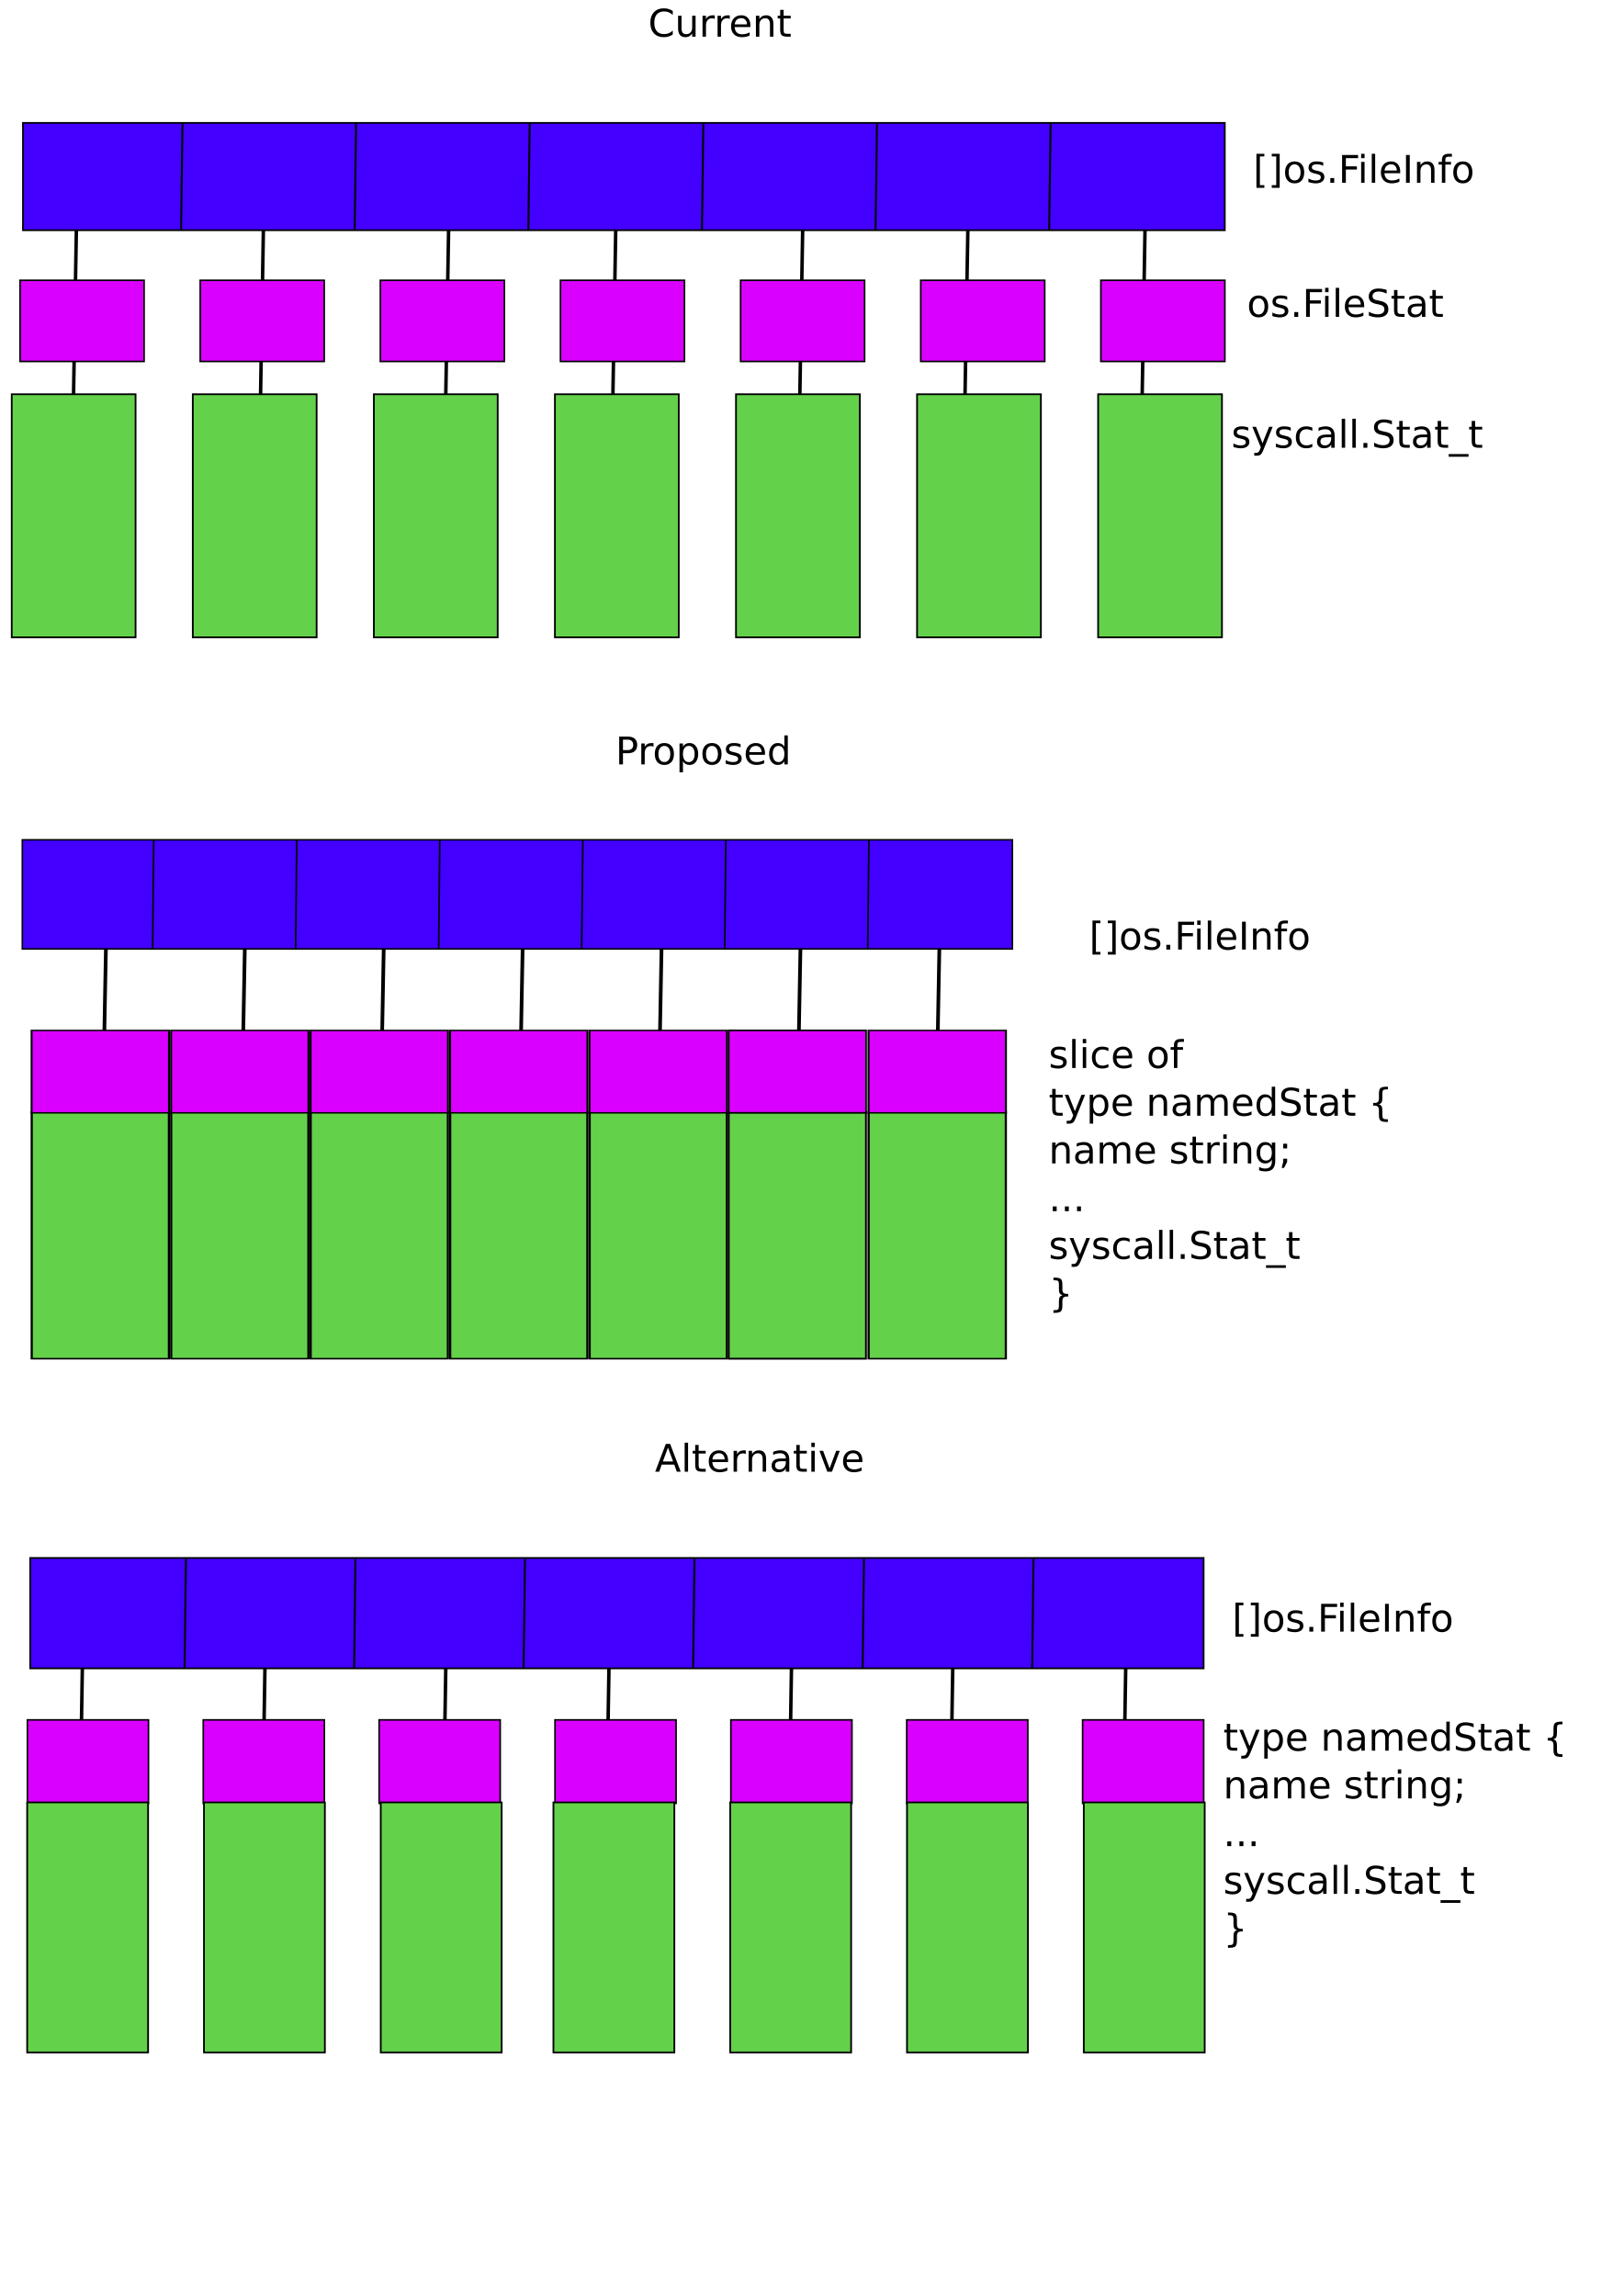
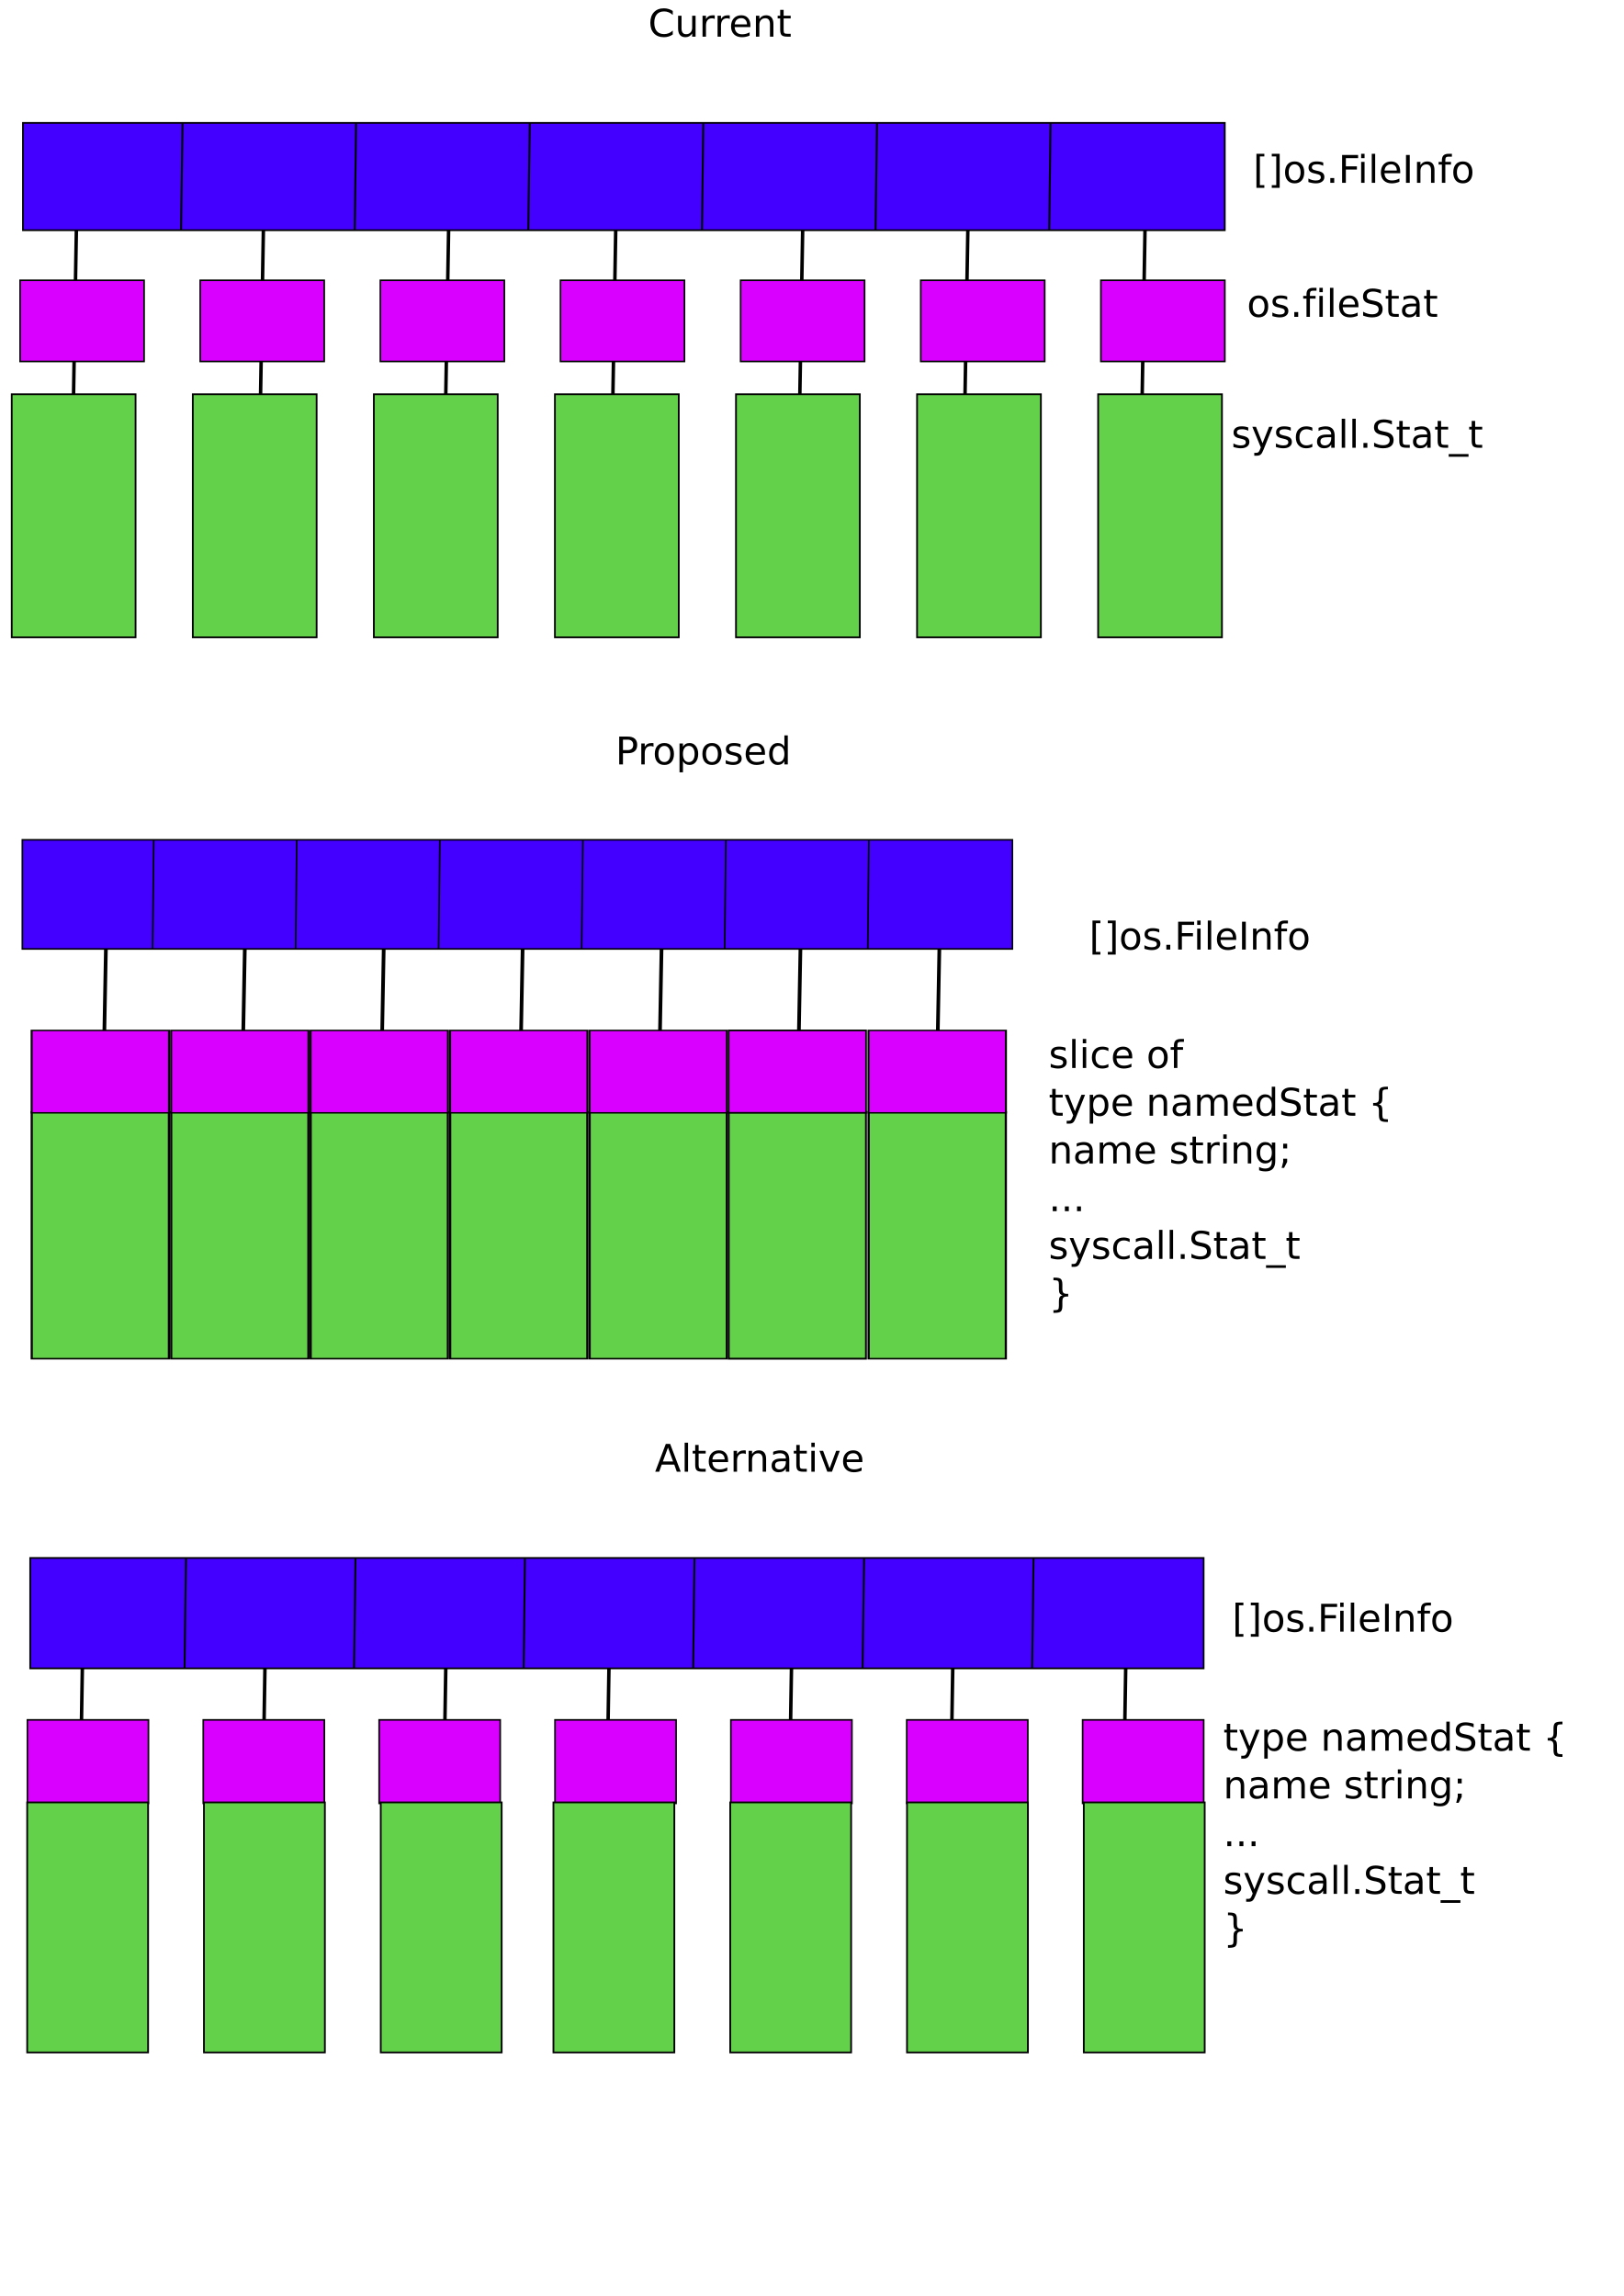
<svg xmlns="http://www.w3.org/2000/svg" width="210mm" height="297mm" viewBox="0 0 744.094 1052.362" id="svg2" version="1.1">
  <defs id="defs4" />
  <g id="layer1">
    <path style="fill:none;fill-rule:evenodd;stroke:#000000;stroke-width:1.593;stroke-linecap:butt;stroke-linejoin:miter;stroke-miterlimit:4;stroke-dasharray:none;stroke-opacity:1" d="M 35.183,94.49 32.41,256.317" id="path4266" />
    <path style="fill:none;fill-rule:evenodd;stroke:#000000;stroke-width:1.593;stroke-linecap:butt;stroke-linejoin:miter;stroke-miterlimit:4;stroke-dasharray:none;stroke-opacity:1" d="M 121.351,67.518 118.579,229.346" id="path4266-9" />
    <path style="fill:none;fill-rule:evenodd;stroke:#000000;stroke-width:1.593;stroke-linecap:butt;stroke-linejoin:miter;stroke-miterlimit:4;stroke-dasharray:none;stroke-opacity:1" d="M 206.17,71.067 203.398,232.895" id="path4266-0" />
    <path style="fill:none;fill-rule:evenodd;stroke:#000000;stroke-width:1.593;stroke-linecap:butt;stroke-linejoin:miter;stroke-miterlimit:4;stroke-dasharray:none;stroke-opacity:1" d="M 282.781,69.648 280.008,231.475" id="path4266-6" />
    <path style="fill:none;fill-rule:evenodd;stroke:#000000;stroke-width:1.593;stroke-linecap:butt;stroke-linejoin:miter;stroke-miterlimit:4;stroke-dasharray:none;stroke-opacity:1" d="M 368.512,66.099 365.739,227.926" id="path4266-2" />
    <path style="fill:none;fill-rule:evenodd;stroke:#000000;stroke-width:1.593;stroke-linecap:butt;stroke-linejoin:miter;stroke-miterlimit:4;stroke-dasharray:none;stroke-opacity:1" d="M 444.21,66.099 441.438,227.926" id="path4266-27" />
    <path style="fill:none;fill-rule:evenodd;stroke:#000000;stroke-width:1.593;stroke-linecap:butt;stroke-linejoin:miter;stroke-miterlimit:4;stroke-dasharray:none;stroke-opacity:1" d="m 525.381,66.809 -2.773,161.828" id="path4266-03" />
    <rect style="fill:#4300ff;fill-opacity:1;stroke:#000000;stroke-width:0.778;stroke-miterlimit:4;stroke-dasharray:none;stroke-opacity:1" id="rect3336" width="550.768" height="49.2" x="10.522" y="56.326" />
    <rect style="fill:#da00ff;fill-opacity:1;stroke:#000000;stroke-width:0.726;stroke-miterlimit:4;stroke-dasharray:none;stroke-opacity:1" id="rect3338" width="56.83" height="37.201" x="9.203" y="128.474" />
    <rect style="fill:#da00ff;fill-opacity:1;stroke:#000000;stroke-width:0.726;stroke-miterlimit:4;stroke-dasharray:none;stroke-opacity:1" id="rect3338-8" width="56.83" height="37.201" x="91.751" y="128.474" />
    <rect style="fill:#da00ff;fill-opacity:1;stroke:#000000;stroke-width:0.726;stroke-miterlimit:4;stroke-dasharray:none;stroke-opacity:1" id="rect3338-7" width="56.83" height="37.201" x="174.298" y="128.474" />
    <rect style="fill:#da00ff;fill-opacity:1;stroke:#000000;stroke-width:0.726;stroke-miterlimit:4;stroke-dasharray:none;stroke-opacity:1" id="rect3338-1" width="56.83" height="37.201" x="256.846" y="128.474" />
    <rect style="fill:#da00ff;fill-opacity:1;stroke:#000000;stroke-width:0.726;stroke-miterlimit:4;stroke-dasharray:none;stroke-opacity:1" id="rect3338-15" width="56.83" height="37.201" x="339.394" y="128.474" />
    <rect style="fill:#da00ff;fill-opacity:1;stroke:#000000;stroke-width:0.726;stroke-miterlimit:4;stroke-dasharray:none;stroke-opacity:1" id="rect3338-2" width="56.83" height="37.201" x="421.941" y="128.474" />
    <rect style="fill:#da00ff;fill-opacity:1;stroke:#000000;stroke-width:0.726;stroke-miterlimit:4;stroke-dasharray:none;stroke-opacity:1" id="rect3338-9" width="56.83" height="37.201" x="504.489" y="128.474" />
    <rect style="fill:#64d14a;fill-opacity:1;stroke:#000000;stroke-width:0.796;stroke-miterlimit:4;stroke-dasharray:none;stroke-opacity:1" id="rect4185" width="56.751" height="111.418" x="5.373" y="180.701" />
    <rect style="fill:#64d14a;fill-opacity:1;stroke:#000000;stroke-width:0.796;stroke-miterlimit:4;stroke-dasharray:none;stroke-opacity:1" id="rect4185-6" width="56.751" height="111.418" x="88.351" y="180.701" />
    <rect style="fill:#64d14a;fill-opacity:1;stroke:#000000;stroke-width:0.796;stroke-miterlimit:4;stroke-dasharray:none;stroke-opacity:1" id="rect4185-0" width="56.751" height="111.418" x="171.328" y="180.701" />
    <rect style="fill:#64d14a;fill-opacity:1;stroke:#000000;stroke-width:0.796;stroke-miterlimit:4;stroke-dasharray:none;stroke-opacity:1" id="rect4185-08" width="56.751" height="111.418" x="254.306" y="180.701" />
    <rect style="fill:#64d14a;fill-opacity:1;stroke:#000000;stroke-width:0.796;stroke-miterlimit:4;stroke-dasharray:none;stroke-opacity:1" id="rect4185-5" width="56.751" height="111.418" x="337.283" y="180.701" />
    <rect style="fill:#64d14a;fill-opacity:1;stroke:#000000;stroke-width:0.796;stroke-miterlimit:4;stroke-dasharray:none;stroke-opacity:1" id="rect4185-2" width="56.751" height="111.418" x="420.261" y="180.701" />
    <rect style="fill:#64d14a;fill-opacity:1;stroke:#000000;stroke-width:0.796;stroke-miterlimit:4;stroke-dasharray:none;stroke-opacity:1" id="rect4185-1" width="56.751" height="111.418" x="503.239" y="180.701" />
    <text xml:space="preserve" style="font-style:italic;font-variant:normal;font-weight:normal;font-stretch:normal;font-size:14px;line-height:125%;font-family:Sans;-inkscape-font-specification:'Sans Italic';letter-spacing:0px;word-spacing:0px;fill:#000000;fill-opacity:1;stroke:none;stroke-width:1px;stroke-linecap:butt;stroke-linejoin:miter;stroke-opacity:1" x="297.044" y="16.8" id="text4346">
      <tspan id="tspan4348" x="297.044" y="16.8" style="font-style:normal;font-variant:normal;font-weight:normal;font-stretch:normal;font-size:17.5px;line-height:125%;font-family:'Bitstream Vera Sans';-inkscape-font-specification:'Bitstream Vera Sans, Normal';text-align:start;writing-mode:lr-tb;text-anchor:start">Current</tspan>
    </text>
    <g id="g4654" transform="matrix(0.9028646,0,0,0.702637,-30.52006,-22.47028)">
      <path id="path4613" d="m 126.429,112.005 -0.714,70.357" style="fill:none;fill-rule:evenodd;stroke:#000000;stroke-width:1px;stroke-linecap:butt;stroke-linejoin:miter;stroke-opacity:1" />
      <path id="path4613-8" d="m 214.553,112.005 -0.714,70.357" style="fill:none;fill-rule:evenodd;stroke:#000000;stroke-width:1px;stroke-linecap:butt;stroke-linejoin:miter;stroke-opacity:1" />
      <path id="path4613-2" d="m 302.678,112.005 -0.714,70.357" style="fill:none;fill-rule:evenodd;stroke:#000000;stroke-width:1px;stroke-linecap:butt;stroke-linejoin:miter;stroke-opacity:1" />
      <path id="path4613-1" d="m 390.803,112.005 -0.714,70.357" style="fill:none;fill-rule:evenodd;stroke:#000000;stroke-width:1px;stroke-linecap:butt;stroke-linejoin:miter;stroke-opacity:1" />
      <path id="path4613-6" d="m 478.928,112.005 -0.714,70.357" style="fill:none;fill-rule:evenodd;stroke:#000000;stroke-width:1px;stroke-linecap:butt;stroke-linejoin:miter;stroke-opacity:1" />
      <path id="path4613-0" d="m 567.053,112.005 -0.714,70.357" style="fill:none;fill-rule:evenodd;stroke:#000000;stroke-width:1px;stroke-linecap:butt;stroke-linejoin:miter;stroke-opacity:1" />
    </g>
    <text xml:space="preserve" style="font-style:normal;font-variant:normal;font-weight:normal;font-stretch:normal;font-size:17.5px;line-height:125%;font-family:'Bitstream Vera Sans';-inkscape-font-specification:'Bitstream Vera Sans, Normal';text-align:start;letter-spacing:0px;word-spacing:0px;writing-mode:lr-tb;text-anchor:start;fill:#000000;fill-opacity:1;stroke:none;stroke-width:1px;stroke-linecap:butt;stroke-linejoin:miter;stroke-opacity:1" x="574.286" y="83.791" id="text4822">
      <tspan id="tspan4824" x="574.286" y="83.791">[]os.FileInfo</tspan>
    </text>
    <text xml:space="preserve" style="font-style:normal;font-variant:normal;font-weight:normal;font-stretch:normal;font-size:17.5px;line-height:125%;font-family:'Bitstream Vera Sans';-inkscape-font-specification:'Bitstream Vera Sans, Normal';text-align:start;letter-spacing:0px;word-spacing:0px;writing-mode:lr-tb;text-anchor:start;fill:#000000;fill-opacity:1;stroke:none;stroke-width:1px;stroke-linecap:butt;stroke-linejoin:miter;stroke-opacity:1" x="571.429" y="145.219" id="text4826">
-       <tspan id="tspan4828" x="571.429" y="145.219">os.FileStat</tspan>
+       <tspan id="tspan4828" x="571.429" y="145.219">os.fileStat</tspan>
    </text>
    <text xml:space="preserve" style="font-style:normal;font-variant:normal;font-weight:normal;font-stretch:normal;font-size:17.5px;line-height:125%;font-family:'Bitstream Vera Sans';-inkscape-font-specification:'Bitstream Vera Sans, Normal';text-align:start;letter-spacing:0px;word-spacing:0px;writing-mode:lr-tb;text-anchor:start;fill:#000000;fill-opacity:1;stroke:none;stroke-width:1px;stroke-linecap:butt;stroke-linejoin:miter;stroke-opacity:1" x="564.286" y="205.219" id="text4830">
      <tspan id="tspan4832" x="564.286" y="205.219">syscall.Stat_t</tspan>
    </text>
    <path style="fill:none;fill-rule:evenodd;stroke:#000000;stroke-width:1.689;stroke-linecap:butt;stroke-linejoin:miter;stroke-miterlimit:4;stroke-dasharray:none;stroke-opacity:1" d="m 49.173,400.573 -3.072,164.3" id="path4266-1" />
    <path style="fill:none;fill-rule:evenodd;stroke:#000000;stroke-width:1.689;stroke-linecap:butt;stroke-linejoin:miter;stroke-miterlimit:4;stroke-dasharray:none;stroke-opacity:1" d="m 112.83,400.573 -3.072,164.3" id="path4266-1-7" />
    <path style="fill:none;fill-rule:evenodd;stroke:#000000;stroke-width:1.689;stroke-linecap:butt;stroke-linejoin:miter;stroke-miterlimit:4;stroke-dasharray:none;stroke-opacity:1" d="m 176.488,400.573 -3.072,164.3" id="path4266-1-77" />
    <path style="fill:none;fill-rule:evenodd;stroke:#000000;stroke-width:1.689;stroke-linecap:butt;stroke-linejoin:miter;stroke-miterlimit:4;stroke-dasharray:none;stroke-opacity:1" d="m 240.145,400.573 -3.072,164.3" id="path4266-1-9" />
    <path style="fill:none;fill-rule:evenodd;stroke:#000000;stroke-width:1.689;stroke-linecap:butt;stroke-linejoin:miter;stroke-miterlimit:4;stroke-dasharray:none;stroke-opacity:1" d="m 303.802,400.573 -3.072,164.3" id="path4266-1-2" />
    <path style="fill:none;fill-rule:evenodd;stroke:#000000;stroke-width:1.689;stroke-linecap:butt;stroke-linejoin:miter;stroke-miterlimit:4;stroke-dasharray:none;stroke-opacity:1" d="m 367.459,400.573 -3.072,164.3" id="path4266-1-0" />
    <path style="fill:none;fill-rule:evenodd;stroke:#000000;stroke-width:1.689;stroke-linecap:butt;stroke-linejoin:miter;stroke-miterlimit:4;stroke-dasharray:none;stroke-opacity:1" d="m 431.117,400.573 -3.072,164.3" id="path4266-1-23" />
    <rect style="fill:#64d14a;fill-opacity:1;stroke:#000000;stroke-width:0.844;stroke-miterlimit:4;stroke-dasharray:none;stroke-opacity:1" id="rect4185-2-3" width="62.875" height="113.121" x="333.969" y="509.633" />
    <g id="g4457" transform="matrix(1.000278,0,0,0.7133728,-20.06203,-1.375936)">
      <rect y="716.328" x="34.585" height="158.571" width="62.857" id="rect4185-02" style="fill:#64d14a;fill-opacity:1;stroke:#000000;stroke-width:0.999;stroke-miterlimit:4;stroke-dasharray:none;stroke-opacity:1" />
      <rect y="663.998" x="34.541" height="52.945" width="62.945" id="rect3338-0" style="fill:#da00ff;fill-opacity:1;stroke:#000000;stroke-width:0.912;stroke-miterlimit:4;stroke-dasharray:none;stroke-opacity:1" />
    </g>
    <g id="g4461" transform="matrix(1.000278,0,0,0.7133728,-48.06981,-1.375936)">
      <rect y="716.328" x="126.489" height="158.571" width="62.857" id="rect4185-6-3" style="fill:#64d14a;fill-opacity:1;stroke:#000000;stroke-width:0.999;stroke-miterlimit:4;stroke-dasharray:none;stroke-opacity:1" />
      <rect y="663.998" x="126.446" height="52.945" width="62.945" id="rect3338-8-5" style="fill:#da00ff;fill-opacity:1;stroke:#000000;stroke-width:0.912;stroke-miterlimit:4;stroke-dasharray:none;stroke-opacity:1" />
    </g>
    <g id="g4465" transform="matrix(1.000278,0,0,0.7133728,-76.07759,-1.375936)">
      <rect y="716.328" x="218.394" height="158.571" width="62.857" id="rect4185-0-3" style="fill:#64d14a;fill-opacity:1;stroke:#000000;stroke-width:0.999;stroke-miterlimit:4;stroke-dasharray:none;stroke-opacity:1" />
      <rect y="663.998" x="218.35" height="52.945" width="62.945" id="rect3338-7-5" style="fill:#da00ff;fill-opacity:1;stroke:#000000;stroke-width:0.912;stroke-miterlimit:4;stroke-dasharray:none;stroke-opacity:1" />
    </g>
    <g id="g4469" transform="matrix(1.000278,0,0,0.7133728,-104.0854,-1.375936)">
      <rect y="716.328" x="310.299" height="158.571" width="62.857" id="rect4185-08-4" style="fill:#64d14a;fill-opacity:1;stroke:#000000;stroke-width:0.999;stroke-miterlimit:4;stroke-dasharray:none;stroke-opacity:1" />
      <rect y="663.998" x="310.255" height="52.945" width="62.945" id="rect3338-1-7" style="fill:#da00ff;fill-opacity:1;stroke:#000000;stroke-width:0.912;stroke-miterlimit:4;stroke-dasharray:none;stroke-opacity:1" />
    </g>
    <g id="g4482" transform="matrix(1.000278,0,0,0.7133728,-132.0932,-1.375936)">
      <rect y="716.328" x="402.204" height="158.571" width="62.857" id="rect4185-5-6" style="fill:#64d14a;fill-opacity:1;stroke:#000000;stroke-width:0.999;stroke-miterlimit:4;stroke-dasharray:none;stroke-opacity:1" />
      <rect y="663.998" x="402.16" height="52.945" width="62.945" id="rect3338-15-6" style="fill:#da00ff;fill-opacity:1;stroke:#000000;stroke-width:0.912;stroke-miterlimit:4;stroke-dasharray:none;stroke-opacity:1" />
    </g>
    <rect style="fill:#da00ff;fill-opacity:1;stroke:#000000;stroke-width:0.77;stroke-miterlimit:4;stroke-dasharray:none;stroke-opacity:1" id="rect3338-2-3" width="62.962" height="37.769" x="333.925" y="472.302" />
    <g id="g4486" transform="matrix(1.000278,0,0,0.7133728,-188.1087,-1.375936)">
      <rect y="716.328" x="586.013" height="158.571" width="62.857" id="rect4185-1-4" style="fill:#64d14a;fill-opacity:1;stroke:#000000;stroke-width:0.999;stroke-miterlimit:4;stroke-dasharray:none;stroke-opacity:1" />
      <rect y="663.998" x="585.969" height="52.945" width="62.945" id="rect3338-9-4" style="fill:#da00ff;fill-opacity:1;stroke:#000000;stroke-width:0.912;stroke-miterlimit:4;stroke-dasharray:none;stroke-opacity:1" />
    </g>
    <text xml:space="preserve" style="font-style:normal;font-variant:normal;font-weight:normal;font-stretch:normal;font-size:17.5px;line-height:125%;font-family:'Bitstream Vera Sans';-inkscape-font-specification:'Bitstream Vera Sans, Normal';text-align:start;letter-spacing:0px;word-spacing:0px;writing-mode:lr-tb;text-anchor:start;fill:#000000;fill-opacity:1;stroke:none;stroke-width:1px;stroke-linecap:butt;stroke-linejoin:miter;stroke-opacity:1" x="282.045" y="350.358" id="text4431">
      <tspan id="tspan4433" x="282.045" y="350.358">Proposed</tspan>
    </text>
    <rect style="fill:#4300ff;fill-opacity:1;stroke:#000000;stroke-width:0.712;stroke-miterlimit:4;stroke-dasharray:none;stroke-opacity:1" id="rect3336-7" width="453.731" height="50.029" x="10.228" y="384.926" />
    <g transform="matrix(0.7437934,0,0,0.7144758,-23.58341,304.8023)" id="g4654-9">
      <path id="path4613-4" d="m 126.429,112.005 -0.714,70.357" style="fill:none;fill-rule:evenodd;stroke:#000000;stroke-width:1px;stroke-linecap:butt;stroke-linejoin:miter;stroke-opacity:1" />
      <path id="path4613-8-9" d="m 214.553,112.005 -0.714,70.357" style="fill:none;fill-rule:evenodd;stroke:#000000;stroke-width:1px;stroke-linecap:butt;stroke-linejoin:miter;stroke-opacity:1" />
      <path id="path4613-2-1" d="m 302.678,112.005 -0.714,70.357" style="fill:none;fill-rule:evenodd;stroke:#000000;stroke-width:1px;stroke-linecap:butt;stroke-linejoin:miter;stroke-opacity:1" />
      <path id="path4613-1-7" d="m 390.803,112.005 -0.714,70.357" style="fill:none;fill-rule:evenodd;stroke:#000000;stroke-width:1px;stroke-linecap:butt;stroke-linejoin:miter;stroke-opacity:1" />
      <path id="path4613-6-3" d="m 478.928,112.005 -0.714,70.357" style="fill:none;fill-rule:evenodd;stroke:#000000;stroke-width:1px;stroke-linecap:butt;stroke-linejoin:miter;stroke-opacity:1" />
      <path id="path4613-0-8" d="m 567.053,112.005 -0.714,70.357" style="fill:none;fill-rule:evenodd;stroke:#000000;stroke-width:1px;stroke-linecap:butt;stroke-linejoin:miter;stroke-opacity:1" />
    </g>
    <text xml:space="preserve" style="font-style:normal;font-variant:normal;font-weight:normal;font-stretch:normal;font-size:17.5px;line-height:125%;font-family:'Bitstream Vera Sans';-inkscape-font-specification:'Bitstream Vera Sans, Normal';text-align:start;letter-spacing:0px;word-spacing:0px;writing-mode:lr-tb;text-anchor:start;fill:#000000;fill-opacity:1;stroke:none;stroke-width:1px;stroke-linecap:butt;stroke-linejoin:miter;stroke-opacity:1" x="499.143" y="435.219" id="text4834">
      <tspan id="tspan4836" x="499.143" y="435.219">[]os.FileInfo</tspan>
    </text>
    <text xml:space="preserve" style="font-style:normal;font-variant:normal;font-weight:normal;font-stretch:normal;font-size:17.5px;line-height:125%;font-family:'Bitstream Vera Sans';-inkscape-font-specification:'Bitstream Vera Sans, Normal';text-align:start;letter-spacing:0px;word-spacing:0px;writing-mode:lr-tb;text-anchor:start;fill:#000000;fill-opacity:1;stroke:none;stroke-width:1px;stroke-linecap:butt;stroke-linejoin:miter;stroke-opacity:1" x="480.571" y="489.505" id="text4838">
      <tspan id="tspan4840" x="480.571" y="489.505">slice of</tspan>
      <tspan x="480.571" y="511.38" id="tspan5407">type namedStat {</tspan>
      <tspan x="480.571" y="533.255" id="tspan4844">name string;</tspan>
      <tspan x="480.571" y="555.13" id="tspan4846">...</tspan>
      <tspan x="480.571" y="577.005" id="tspan4848">syscall.Stat_t</tspan>
      <tspan x="480.571" y="598.88" id="tspan4850">}</tspan>
      <tspan x="480.571" y="620.755" id="tspan4842" />
    </text>
    <path style="fill:none;fill-rule:evenodd;stroke:#000000;stroke-width:1.596;stroke-linecap:butt;stroke-linejoin:miter;stroke-miterlimit:4;stroke-dasharray:none;stroke-opacity:1" d="M 37.918,753.341 35.211,919.803" id="path4266-3" />
    <path style="fill:none;fill-rule:evenodd;stroke:#000000;stroke-width:1.596;stroke-linecap:butt;stroke-linejoin:miter;stroke-miterlimit:4;stroke-dasharray:none;stroke-opacity:1" d="m 122.049,725.597 -2.707,166.462" id="path4266-9-1" />
    <path style="fill:none;fill-rule:evenodd;stroke:#000000;stroke-width:1.596;stroke-linecap:butt;stroke-linejoin:miter;stroke-miterlimit:4;stroke-dasharray:none;stroke-opacity:1" d="m 204.862,729.248 -2.707,166.462" id="path4266-0-3" />
    <path style="fill:none;fill-rule:evenodd;stroke:#000000;stroke-width:1.596;stroke-linecap:butt;stroke-linejoin:miter;stroke-miterlimit:4;stroke-dasharray:none;stroke-opacity:1" d="m 279.661,727.788 -2.707,166.462" id="path4266-6-1" />
    <path style="fill:none;fill-rule:evenodd;stroke:#000000;stroke-width:1.596;stroke-linecap:butt;stroke-linejoin:miter;stroke-miterlimit:4;stroke-dasharray:none;stroke-opacity:1" d="m 363.365,724.137 -2.707,166.462" id="path4266-2-2" />
    <path style="fill:none;fill-rule:evenodd;stroke:#000000;stroke-width:1.596;stroke-linecap:butt;stroke-linejoin:miter;stroke-miterlimit:4;stroke-dasharray:none;stroke-opacity:1" d="m 437.274,724.137 -2.707,166.462" id="path4266-27-5" />
    <path style="fill:none;fill-rule:evenodd;stroke:#000000;stroke-width:1.596;stroke-linecap:butt;stroke-linejoin:miter;stroke-miterlimit:4;stroke-dasharray:none;stroke-opacity:1" d="m 516.525,724.867 -2.707,166.462" id="path4266-03-3" />
    <rect style="fill:#4300ff;fill-opacity:1;stroke:#000000;stroke-width:0.78;stroke-miterlimit:4;stroke-dasharray:none;stroke-opacity:1" id="rect3336-2" width="537.744" height="50.609" x="13.84" y="714.084" />
    <rect style="fill:#da00ff;fill-opacity:1;stroke:#000000;stroke-width:0.728;stroke-miterlimit:4;stroke-dasharray:none;stroke-opacity:1" id="rect3338-6" width="55.487" height="38.266" x="12.552" y="788.299" />
    <rect style="fill:#da00ff;fill-opacity:1;stroke:#000000;stroke-width:0.728;stroke-miterlimit:4;stroke-dasharray:none;stroke-opacity:1" id="rect3338-8-8" width="55.487" height="38.266" x="93.148" y="788.299" />
    <rect style="fill:#da00ff;fill-opacity:1;stroke:#000000;stroke-width:0.728;stroke-miterlimit:4;stroke-dasharray:none;stroke-opacity:1" id="rect3338-7-2" width="55.487" height="38.266" x="173.744" y="788.299" />
    <rect style="fill:#da00ff;fill-opacity:1;stroke:#000000;stroke-width:0.728;stroke-miterlimit:4;stroke-dasharray:none;stroke-opacity:1" id="rect3338-1-8" width="55.487" height="38.266" x="254.34" y="788.299" />
    <rect style="fill:#da00ff;fill-opacity:1;stroke:#000000;stroke-width:0.728;stroke-miterlimit:4;stroke-dasharray:none;stroke-opacity:1" id="rect3338-15-8" width="55.487" height="38.266" x="334.935" y="788.299" />
    <rect style="fill:#da00ff;fill-opacity:1;stroke:#000000;stroke-width:0.728;stroke-miterlimit:4;stroke-dasharray:none;stroke-opacity:1" id="rect3338-2-2" width="55.487" height="38.266" x="415.531" y="788.299" />
    <rect style="fill:#da00ff;fill-opacity:1;stroke:#000000;stroke-width:0.728;stroke-miterlimit:4;stroke-dasharray:none;stroke-opacity:1" id="rect3338-9-2" width="55.487" height="38.266" x="496.127" y="788.299" />
    <rect style="fill:#64d14a;fill-opacity:1;stroke:#000000;stroke-width:0.798;stroke-miterlimit:4;stroke-dasharray:none;stroke-opacity:1" id="rect4185-8" width="55.41" height="114.609" x="12.457" y="826.12" />
    <rect style="fill:#64d14a;fill-opacity:1;stroke:#000000;stroke-width:0.798;stroke-miterlimit:4;stroke-dasharray:none;stroke-opacity:1" id="rect4185-6-34" width="55.41" height="114.609" x="93.472" y="826.12" />
    <rect style="fill:#64d14a;fill-opacity:1;stroke:#000000;stroke-width:0.798;stroke-miterlimit:4;stroke-dasharray:none;stroke-opacity:1" id="rect4185-0-4" width="55.41" height="114.609" x="174.488" y="826.12" />
    <rect style="fill:#64d14a;fill-opacity:1;stroke:#000000;stroke-width:0.798;stroke-miterlimit:4;stroke-dasharray:none;stroke-opacity:1" id="rect4185-08-42" width="55.41" height="114.609" x="253.623" y="826.12" />
    <rect style="fill:#64d14a;fill-opacity:1;stroke:#000000;stroke-width:0.798;stroke-miterlimit:4;stroke-dasharray:none;stroke-opacity:1" id="rect4185-5-62" width="55.41" height="114.609" x="334.638" y="826.12" />
    <rect style="fill:#64d14a;fill-opacity:1;stroke:#000000;stroke-width:0.798;stroke-miterlimit:4;stroke-dasharray:none;stroke-opacity:1" id="rect4185-2-1" width="55.41" height="114.609" x="415.654" y="826.12" />
    <rect style="fill:#64d14a;fill-opacity:1;stroke:#000000;stroke-width:0.798;stroke-miterlimit:4;stroke-dasharray:none;stroke-opacity:1" id="rect4185-1-6" width="55.41" height="114.609" x="496.669" y="826.12" />
    <text xml:space="preserve" style="font-style:italic;font-variant:normal;font-weight:normal;font-stretch:normal;font-size:14px;line-height:125%;font-family:Sans;-inkscape-font-specification:'Sans Italic';letter-spacing:0px;word-spacing:0px;fill:#000000;fill-opacity:1;stroke:none;stroke-width:1px;stroke-linecap:butt;stroke-linejoin:miter;stroke-opacity:1" x="300.129" y="674.556" id="text4346-8">
      <tspan id="tspan4348-3" x="300.129" y="674.556" style="font-style:normal;font-variant:normal;font-weight:normal;font-stretch:normal;font-size:17.5px;line-height:125%;font-family:'Bitstream Vera Sans';-inkscape-font-specification:'Bitstream Vera Sans, Normal';text-align:start;writing-mode:lr-tb;text-anchor:start">Alternative</tspan>
    </text>
    <g transform="matrix(0.8815158,0,0,0.7227593,-26.23148,633.0317)" id="g4654-6">
      <path id="path4613-5" d="m 126.429,112.005 -0.714,70.357" style="fill:none;fill-rule:evenodd;stroke:#000000;stroke-width:1px;stroke-linecap:butt;stroke-linejoin:miter;stroke-opacity:1" />
      <path id="path4613-8-8" d="m 214.553,112.005 -0.714,70.357" style="fill:none;fill-rule:evenodd;stroke:#000000;stroke-width:1px;stroke-linecap:butt;stroke-linejoin:miter;stroke-opacity:1" />
      <path id="path4613-2-9" d="m 302.678,112.005 -0.714,70.357" style="fill:none;fill-rule:evenodd;stroke:#000000;stroke-width:1px;stroke-linecap:butt;stroke-linejoin:miter;stroke-opacity:1" />
      <path id="path4613-1-9" d="m 390.803,112.005 -0.714,70.357" style="fill:none;fill-rule:evenodd;stroke:#000000;stroke-width:1px;stroke-linecap:butt;stroke-linejoin:miter;stroke-opacity:1" />
      <path id="path4613-6-0" d="m 478.928,112.005 -0.714,70.357" style="fill:none;fill-rule:evenodd;stroke:#000000;stroke-width:1px;stroke-linecap:butt;stroke-linejoin:miter;stroke-opacity:1" />
      <path id="path4613-0-2" d="m 567.053,112.005 -0.714,70.357" style="fill:none;fill-rule:evenodd;stroke:#000000;stroke-width:1px;stroke-linecap:butt;stroke-linejoin:miter;stroke-opacity:1" />
    </g>
    <text xml:space="preserve" style="font-style:normal;font-variant:normal;font-weight:normal;font-stretch:normal;font-size:17.5px;line-height:125%;font-family:'Bitstream Vera Sans';-inkscape-font-specification:'Bitstream Vera Sans, Normal';text-align:start;letter-spacing:0px;word-spacing:0px;writing-mode:lr-tb;text-anchor:start;fill:#000000;fill-opacity:1;stroke:none;stroke-width:1px;stroke-linecap:butt;stroke-linejoin:miter;stroke-opacity:1" x="564.68" y="747.857" id="text4834-2">
      <tspan id="tspan4836-4" x="564.68" y="747.857">[]os.FileInfo</tspan>
    </text>
    <text xml:space="preserve" style="font-style:normal;font-variant:normal;font-weight:normal;font-stretch:normal;font-size:17.5px;line-height:125%;font-family:'Bitstream Vera Sans';-inkscape-font-specification:'Bitstream Vera Sans, Normal';text-align:start;letter-spacing:0px;word-spacing:0px;writing-mode:lr-tb;text-anchor:start;fill:#000000;fill-opacity:1;stroke:none;stroke-width:1px;stroke-linecap:butt;stroke-linejoin:miter;stroke-opacity:1" x="560.565" y="802.405" id="text4838-9">
      <tspan id="tspan4840-6" x="560.565" y="802.405">type namedStat {</tspan>
      <tspan x="560.565" y="824.28" id="tspan4844-7">name string;</tspan>
      <tspan x="560.565" y="846.155" id="tspan4846-5">...</tspan>
      <tspan x="560.565" y="868.03" id="tspan4848-4">syscall.Stat_t</tspan>
      <tspan x="560.565" y="889.905" id="tspan4850-9">}</tspan>
      <tspan x="560.565" y="911.78" id="tspan4842-4" />
    </text>
  </g>
</svg>
